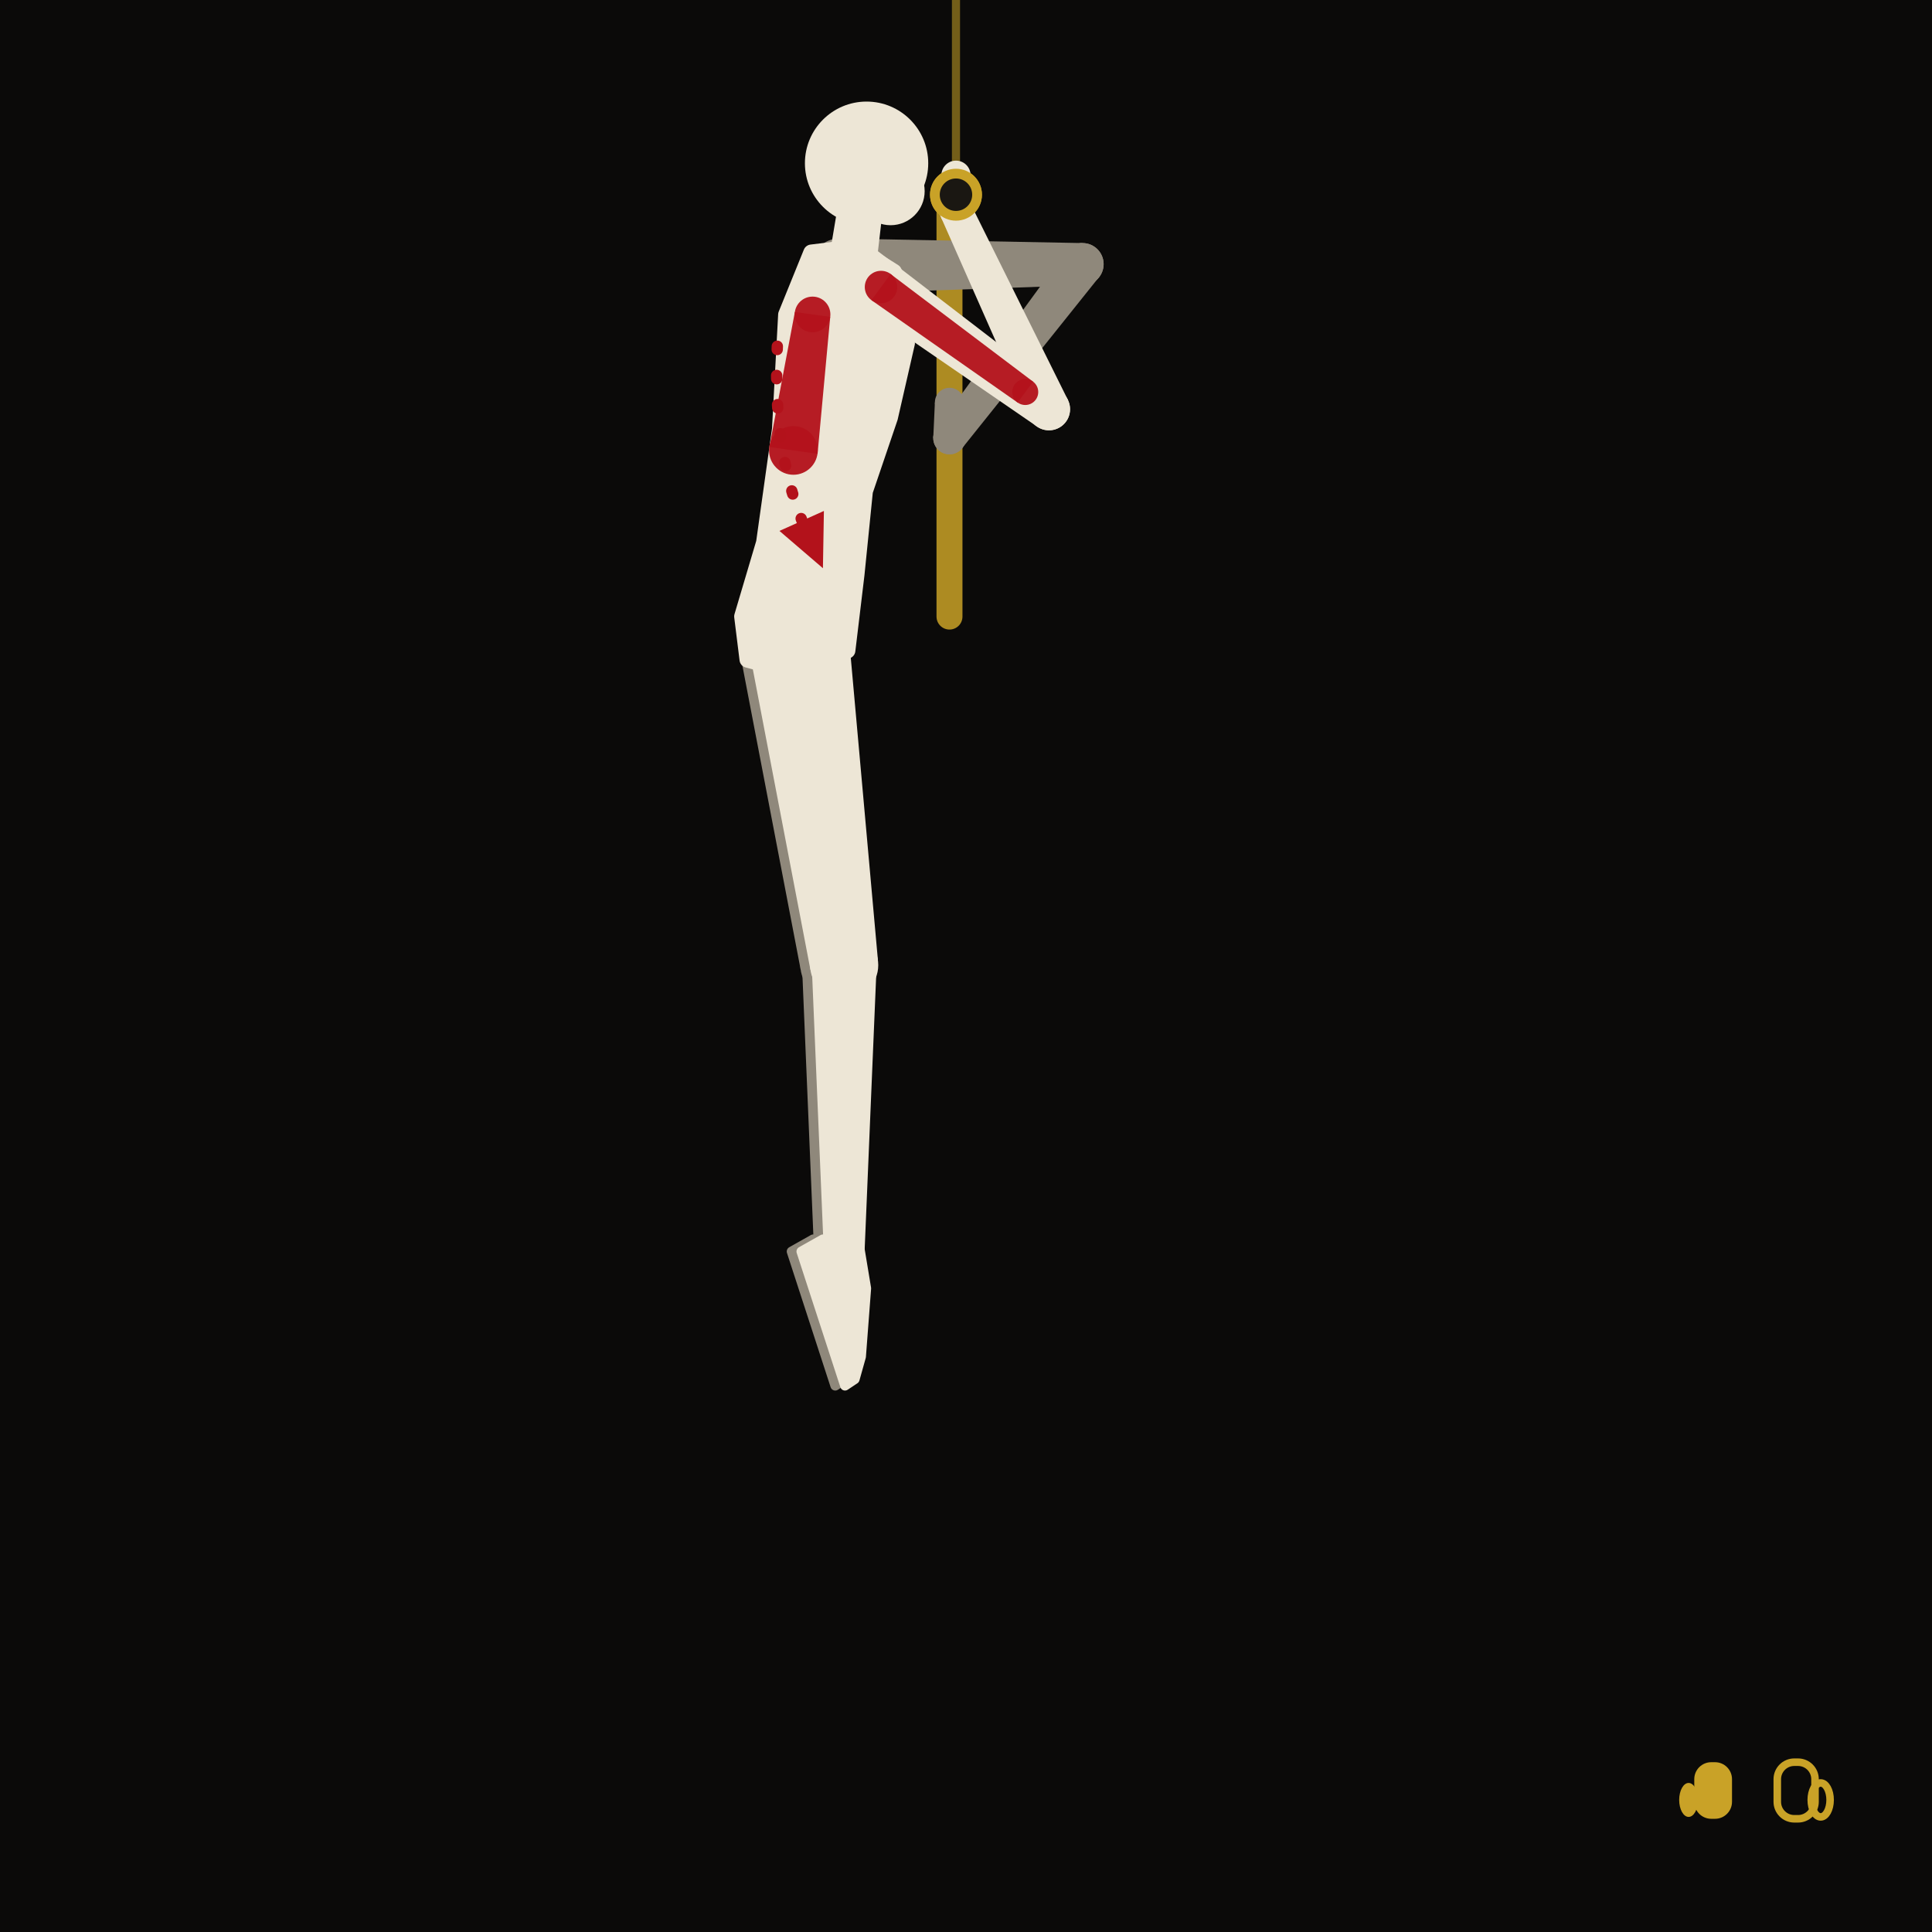
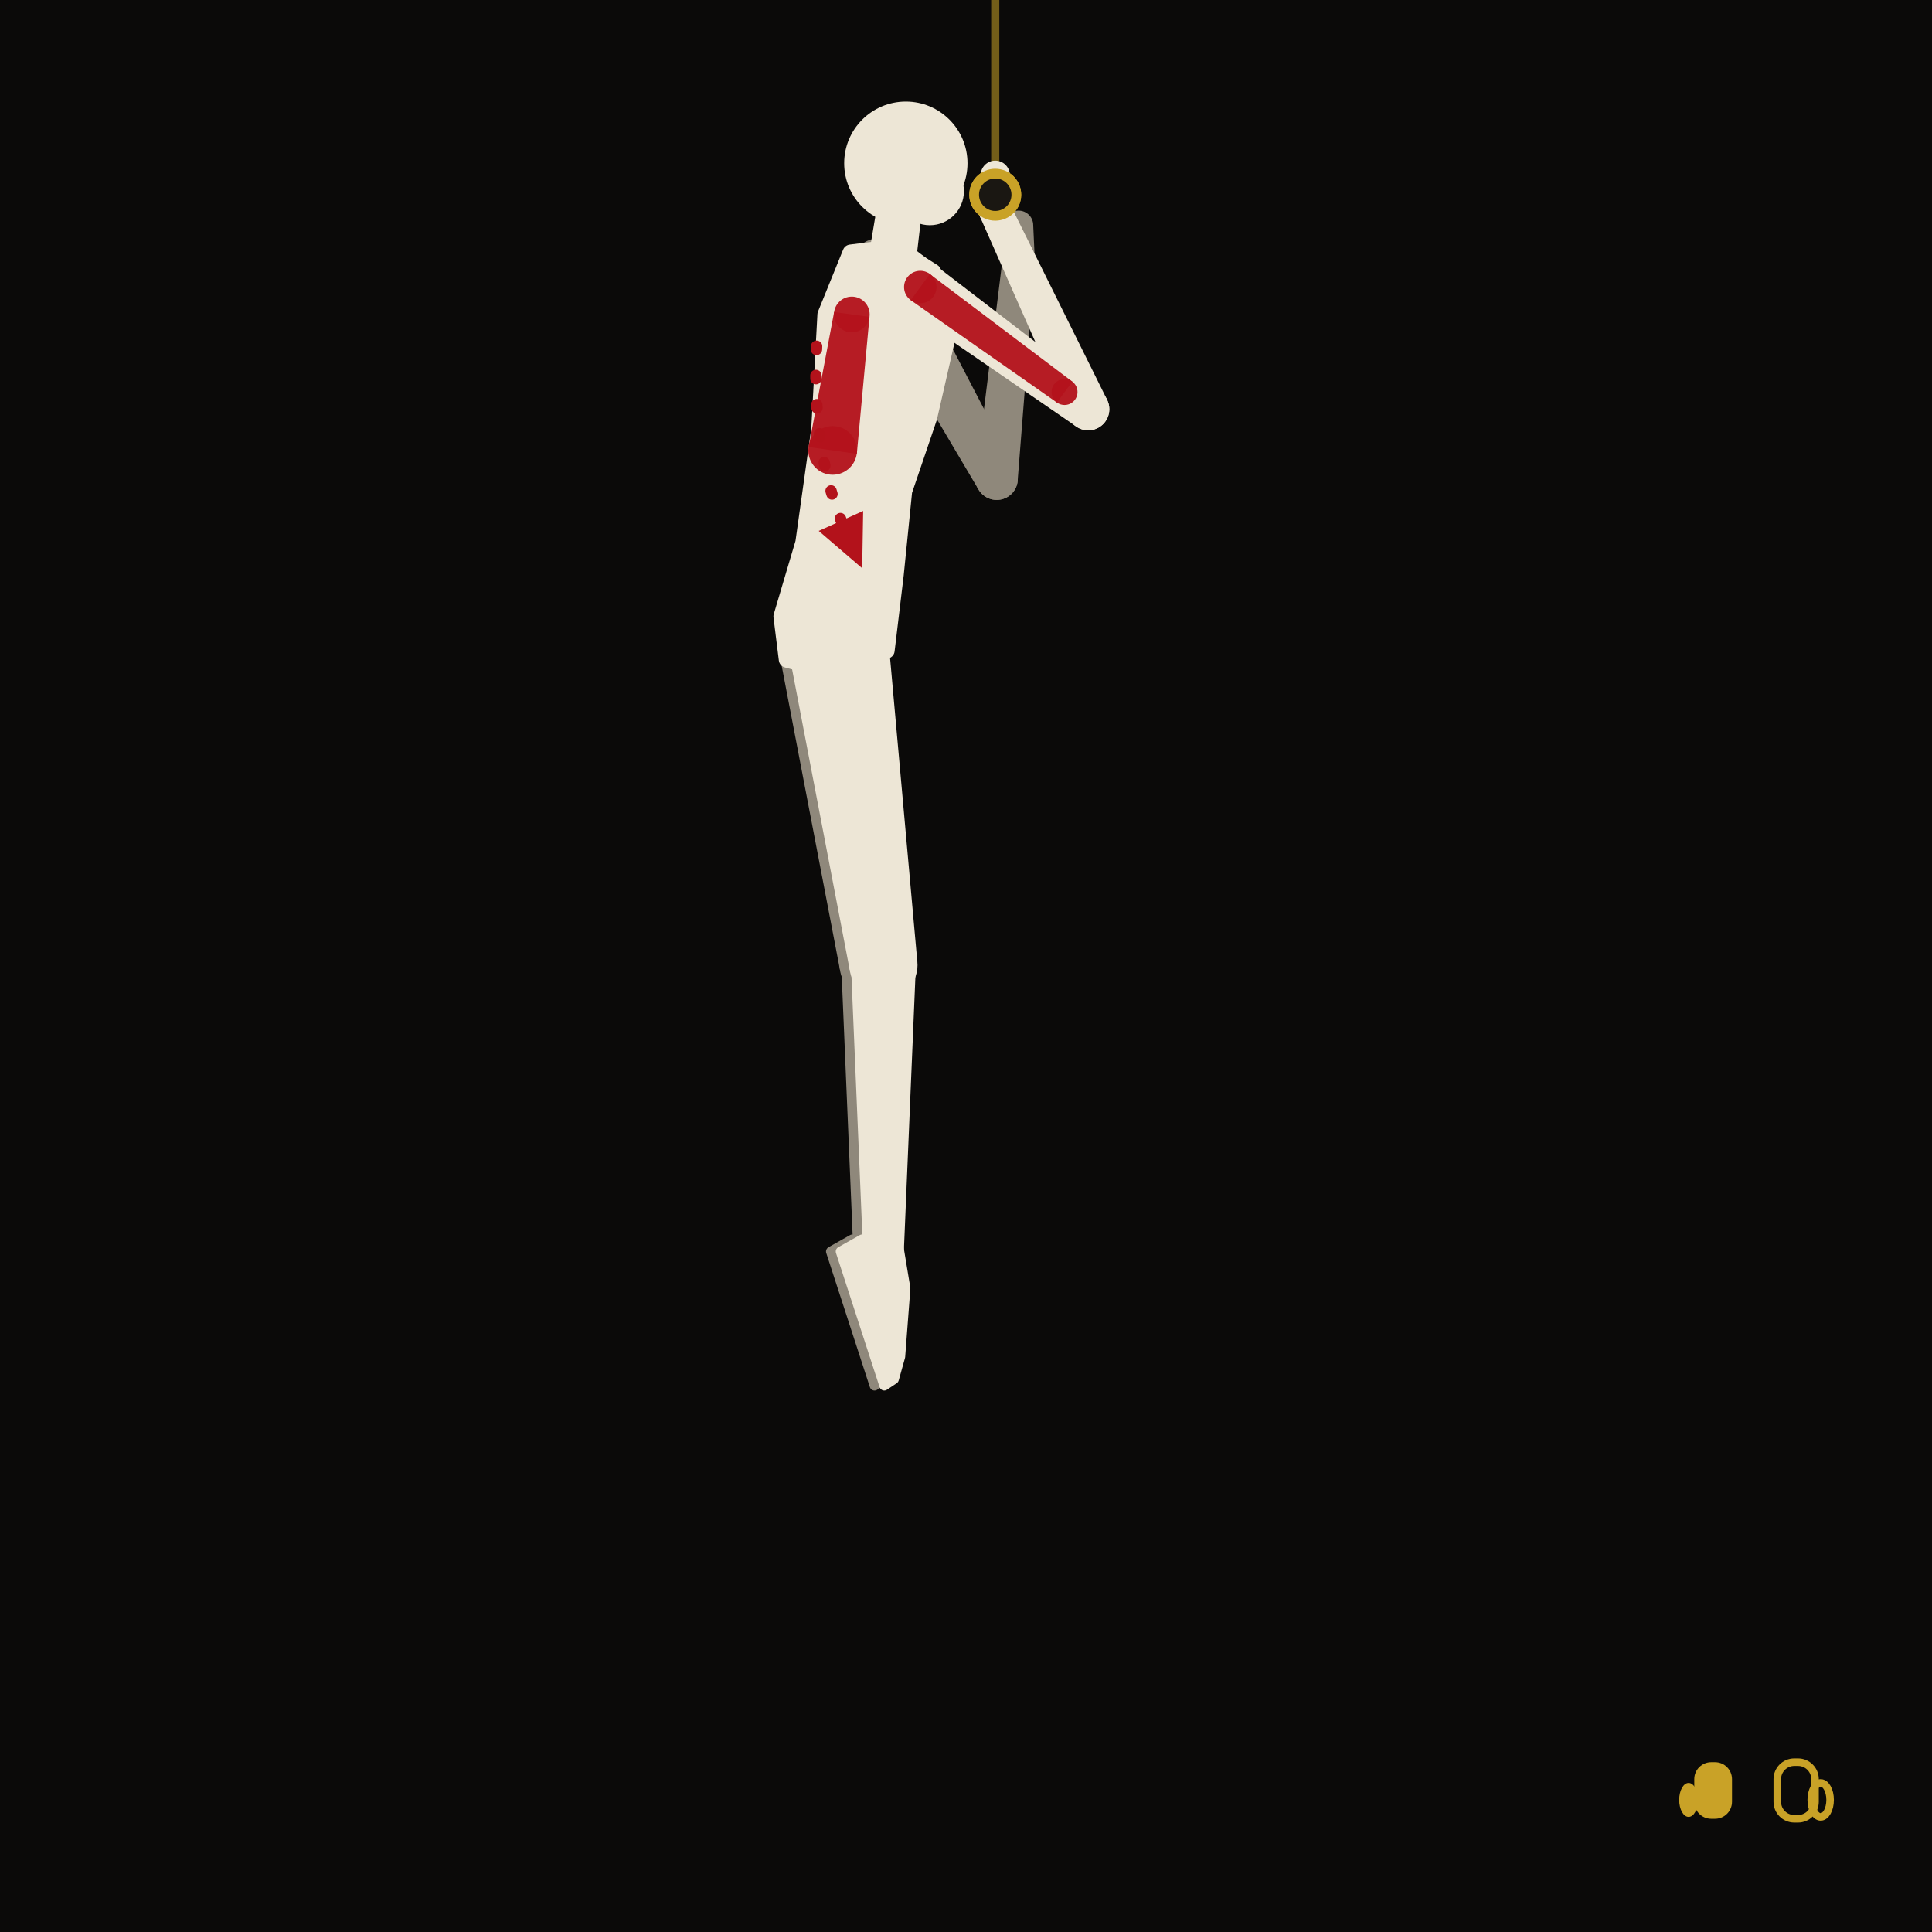
<svg xmlns="http://www.w3.org/2000/svg" width="1024" height="1024" viewBox="0 0 1024 1024">
  <rect width="1024" height="1024" fill="#0B0A09" />
  <g transform="matrix(0.86,0,0,0.86,71.7,0.0)">
-     <g transform="translate(-54.2,0)">
+     <g transform="translate(-30.0,0)">
      <line x1="560" y1="120" x2="560" y2="0" stroke="#C9A227" stroke-width="5" opacity="0.55" />
      <circle cx="560" cy="120" r="13" fill="#1A1712" stroke="#C9A227" stroke-width="6" />
-       <line x1="556.0" y1="126.0" x2="556.0" y2="380.0" stroke="#C9A227" stroke-width="16" stroke-linecap="round" opacity="0.85" />
-       <polygon points="488.1,181.0 638.1,175.8 637.9,149.8 487.9,147.0" fill="#8F887B" />
+       <polygon points="473.1,172.3 549.5,301.4 572.2,288.8 502.9,155.7" fill="#8F887B" />
      <circle cx="488.0" cy="164.0" r="17" fill="#8F887B" />
-       <circle cx="638.0" cy="162.8" r="13" fill="#8F887B" />
-       <polygon points="627.7,154.9 548.1,263.9 563.9,276.1 648.3,170.6" fill="#8F887B" />
-       <circle cx="638.0" cy="162.8" r="13" fill="#8F887B" />
-       <circle cx="556.0" cy="270.0" r="10" fill="#8F887B" />
-       <polygon points="566.0,270.0 565.0,248.0 547.0,248.0 546.0,270.0" fill="#8F887B" />
-       <circle cx="556.0" cy="270.0" r="10" fill="#8F887B" />
-       <circle cx="556.0" cy="248.0" r="9" fill="#8F887B" />
+       <circle cx="560.9" cy="295.1" r="13" fill="#8F887B" />
+       <polygon points="573.8,296.4 584.4,161.8 564.5,159.8 547.9,293.8" fill="#8F887B" />
+       <circle cx="560.9" cy="295.1" r="13" fill="#8F887B" />
+       <circle cx="574.4" cy="160.8" r="10" fill="#8F887B" />
+       <polygon points="584.4,160.8 583.4,138.8 565.4,138.8 564.4,160.8" fill="#8F887B" />
+       <circle cx="574.4" cy="160.8" r="10" fill="#8F887B" />
+       <circle cx="574.4" cy="138.8" r="9" fill="#8F887B" />
      <polygon points="426.6,401.0 464.3,597.7 505.9,591.8 488.0,392.4" fill="#8F887B" />
      <circle cx="457.3" cy="396.7" r="31" fill="#8F887B" />
      <circle cx="485.1" cy="594.8" r="21" fill="#8F887B" />
      <polygon points="465.1,594.8 473.1,784.8 497.1,784.8 505.1,594.8" fill="#8F887B" />
      <circle cx="485.1" cy="594.8" r="20" fill="#8F887B" />
      <circle cx="485.1" cy="784.8" r="12" fill="#8F887B" />
      <polygon points="494.4,768.1 498.7,794.0 495.5,836.1 491.6,850.0 485.6,854.0 458.7,771.3 472.0,763.8" fill="#8F887B" stroke="#8F887B" stroke-width="6" stroke-linejoin="round" />
      <path d="M 431.6,406.5 L 428.3,379.9 L 441.8,334.4 L 451.6,264.5 L 455.4,193.9 L 470.9,155.7 L 497.6,152.4 L 521.7,167.6 L 529.7,211.5 L 519.2,257.4 L 503.8,302.7 L 498.6,354.2 L 493.0,400.9 L 468.6,416.4 Z" fill="#EDE6D6" stroke="#EDE6D6" stroke-width="10" stroke-linejoin="round" />
      <polygon points="509.7,174.0 514.3,134.3 486.6,130.4 480.0,169.8" fill="#EDE6D6" />
      <circle cx="494.9" cy="171.9" r="15" fill="#EDE6D6" />
      <circle cx="500.5" cy="132.3" r="14" fill="#EDE6D6" />
      <circle cx="504.9" cy="100.6" r="38" fill="#EDE6D6" />
      <circle cx="519.7" cy="117.8" r="21" fill="#EDE6D6" />
      <polygon points="474.7,279.7 482.5,195.3 460.7,192.3 445.0,275.5" fill="#B3121B" opacity="0.95" />
      <circle cx="459.8" cy="277.6" r="15" fill="#B3121B" opacity="0.95" />
      <circle cx="471.6" cy="193.8" r="11" fill="#B3121B" opacity="0.95" />
      <polygon points="432.6,401.0 470.3,597.7 511.9,591.8 494.0,392.4" fill="#EDE6D6" />
      <circle cx="463.3" cy="396.7" r="31" fill="#EDE6D6" />
      <circle cx="491.1" cy="594.8" r="21" fill="#EDE6D6" />
      <polygon points="471.1,594.8 479.1,784.8 503.1,784.8 511.1,594.8" fill="#EDE6D6" />
      <circle cx="491.1" cy="594.8" r="20" fill="#EDE6D6" />
      <circle cx="491.1" cy="784.8" r="12" fill="#EDE6D6" />
      <polygon points="500.4,768.1 504.7,794.0 501.5,836.1 497.6,850.0 491.6,854.0 464.7,771.3 478.0,763.8" fill="#EDE6D6" stroke="#EDE6D6" stroke-width="6" stroke-linejoin="round" />
      <polygon points="486.0,177.7 609.7,262.7 625.0,241.7 506.0,150.3" fill="#EDE6D6" />
      <circle cx="496.0" cy="164.0" r="17" fill="#EDE6D6" />
      <circle cx="617.3" cy="252.2" r="13" fill="#EDE6D6" />
      <polygon points="629.1,246.7 569.1,125.8 550.9,134.2 605.5,257.8" fill="#EDE6D6" />
      <circle cx="617.3" cy="252.2" r="13" fill="#EDE6D6" />
      <circle cx="560.0" cy="130.0" r="10" fill="#EDE6D6" />
      <polygon points="570.0,130.0 569.0,108.0 551.0,108.0 550.0,130.0" fill="#EDE6D6" />
      <circle cx="560.0" cy="130.0" r="10" fill="#EDE6D6" />
      <circle cx="560.0" cy="108.0" r="9" fill="#EDE6D6" />
      <polygon points="507.9,185.0 598.0,248.1 607.5,235.2 519.7,168.9" fill="#B3121B" opacity="0.95" />
      <circle cx="513.8" cy="176.9" r="10" fill="#B3121B" opacity="0.95" />
      <circle cx="602.7" cy="241.6" r="8" fill="#B3121B" opacity="0.95" />
      <circle cx="560" cy="120" r="13" fill="#1A1712" stroke="#C9A227" stroke-width="6" />
      <path d="M 449.9,213.4 Q 446.6,280.1 468.2,328.3" fill="none" stroke="#B3121B" stroke-width="7" stroke-linecap="round" stroke-dasharray="2 16" />
      <polygon points="478.0,350.2 451.2,327.2 478.6,314.9" fill="#B3121B" />
    </g>
  </g>
  <rect x="898" y="934" width="20" height="30" rx="9" fill="#C9A227" />
  <ellipse cx="895" cy="954" rx="5" ry="9" fill="#C9A227" />
  <rect x="942" y="934" width="20" height="30" rx="9" fill="none" stroke="#C9A227" stroke-width="4" />
  <ellipse cx="965" cy="954" rx="5" ry="9" fill="none" stroke="#C9A227" stroke-width="4" />
</svg>
